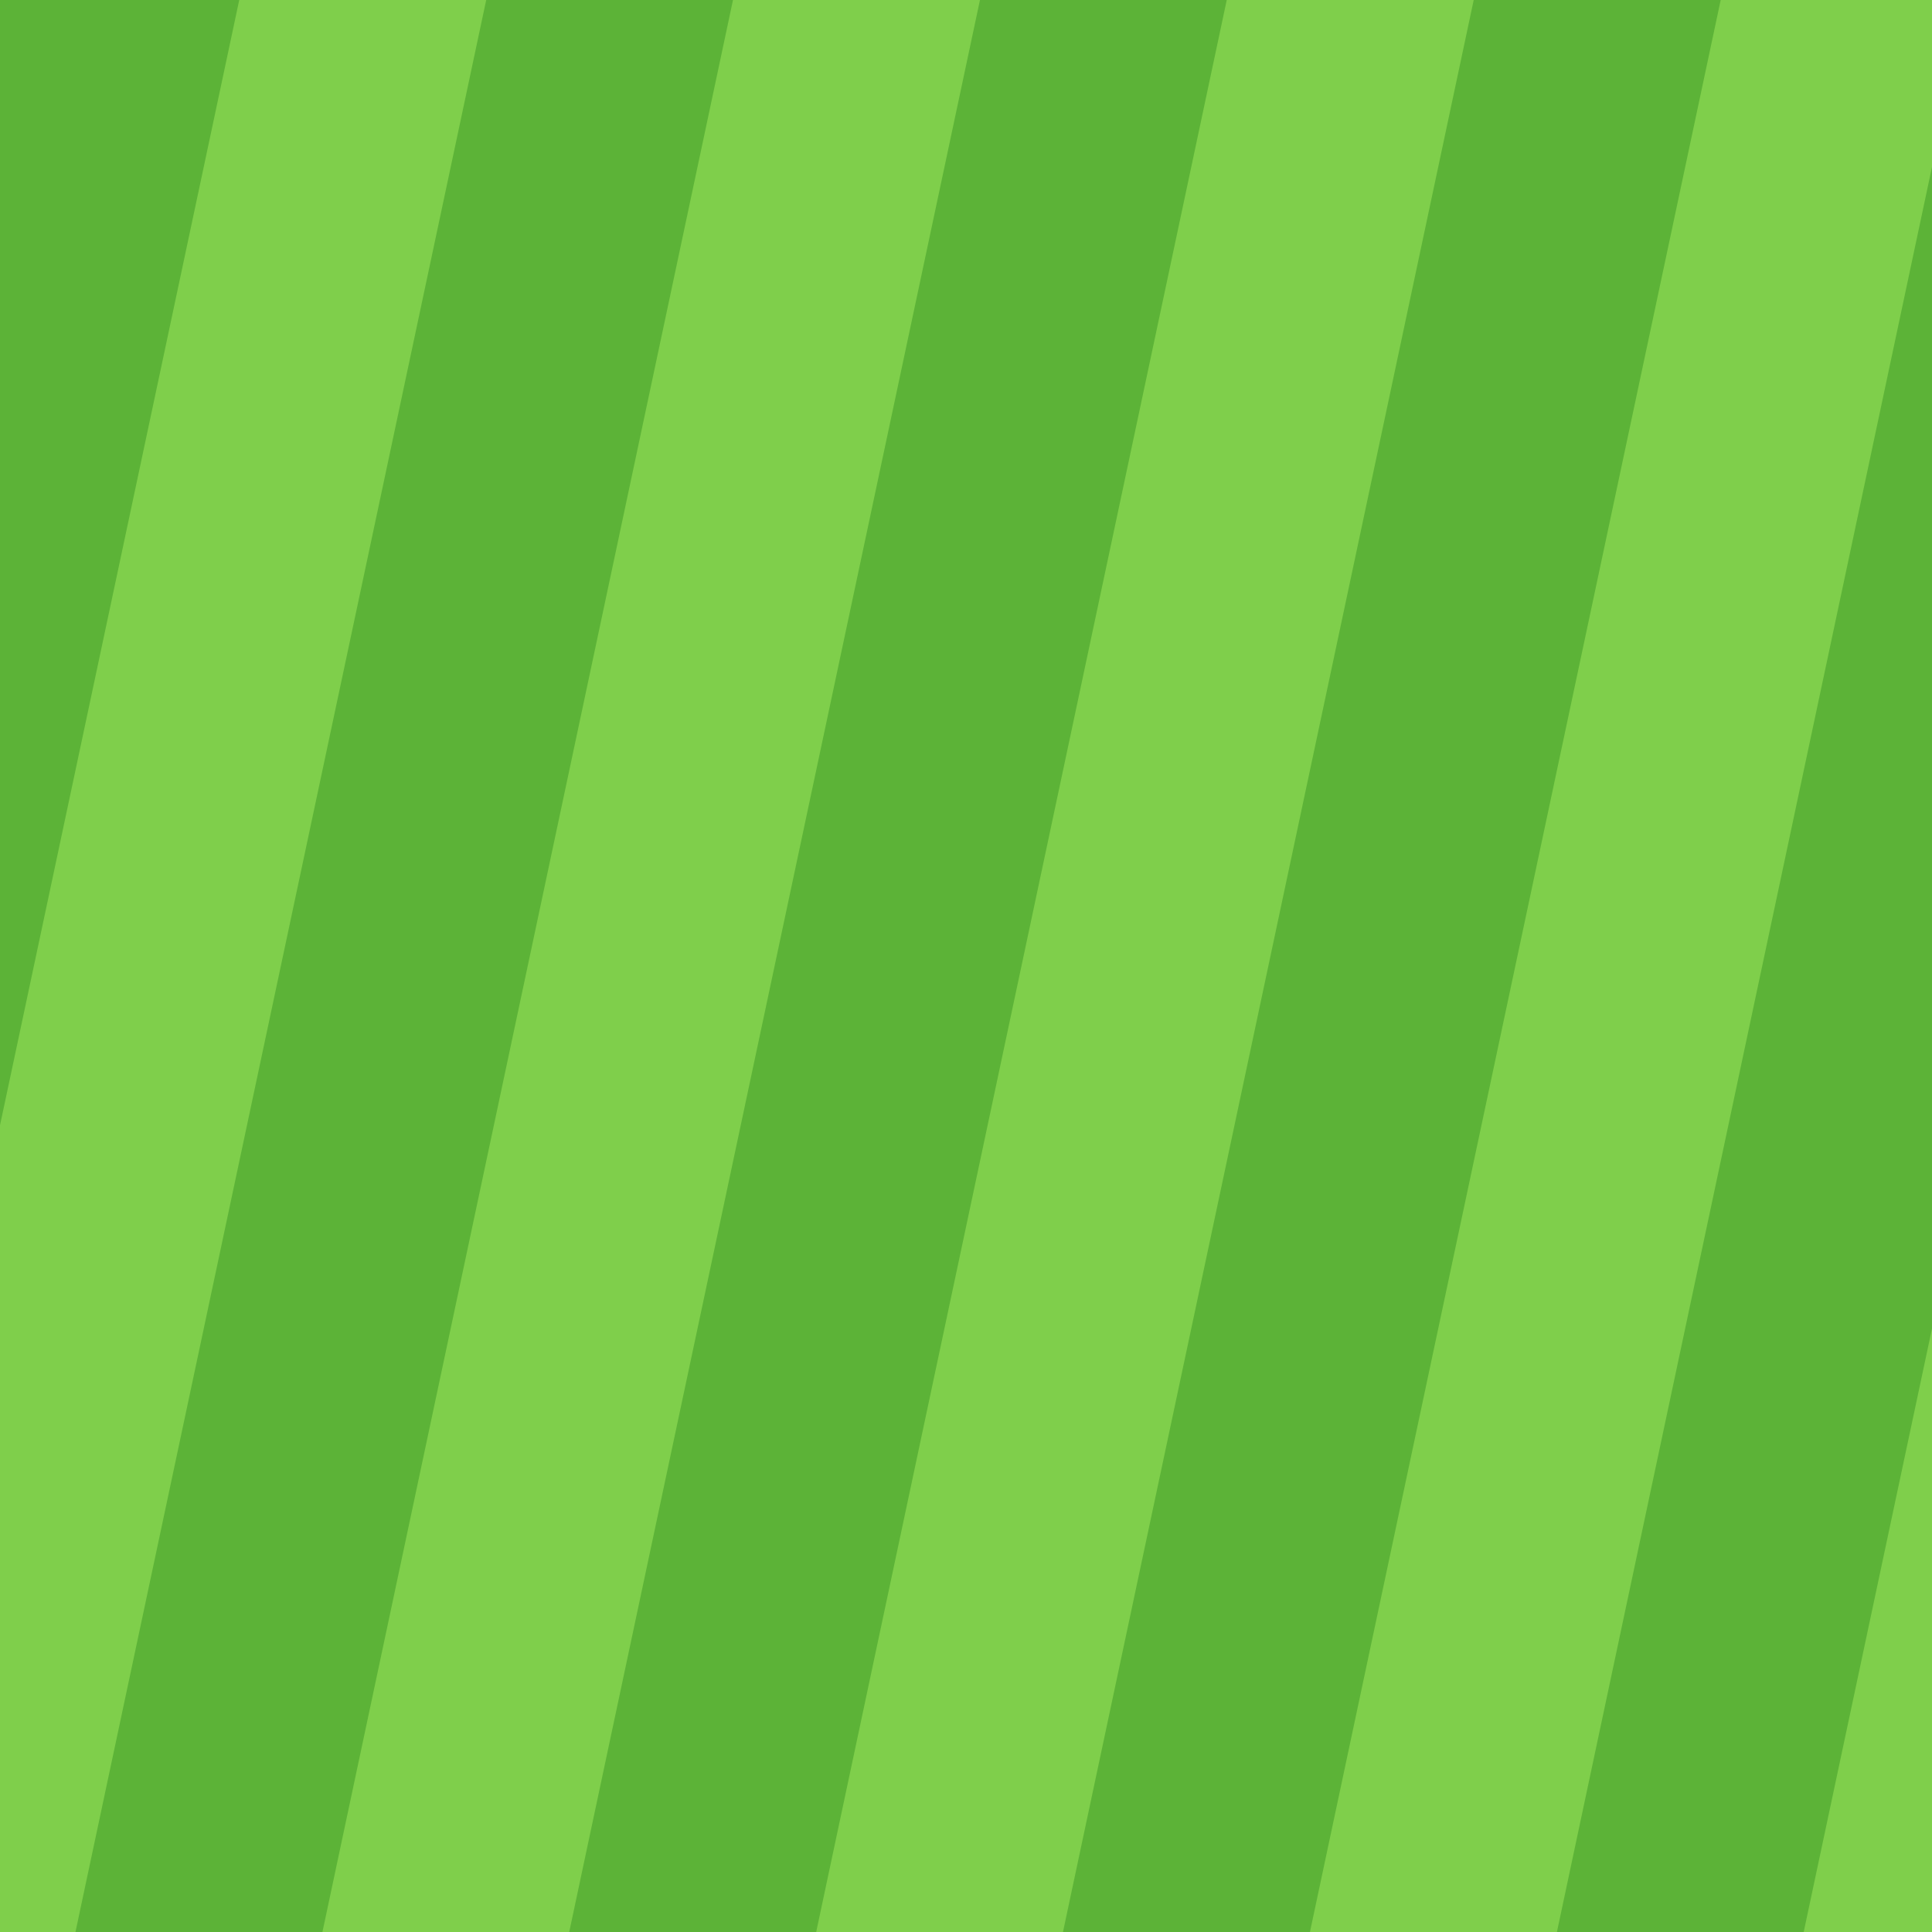
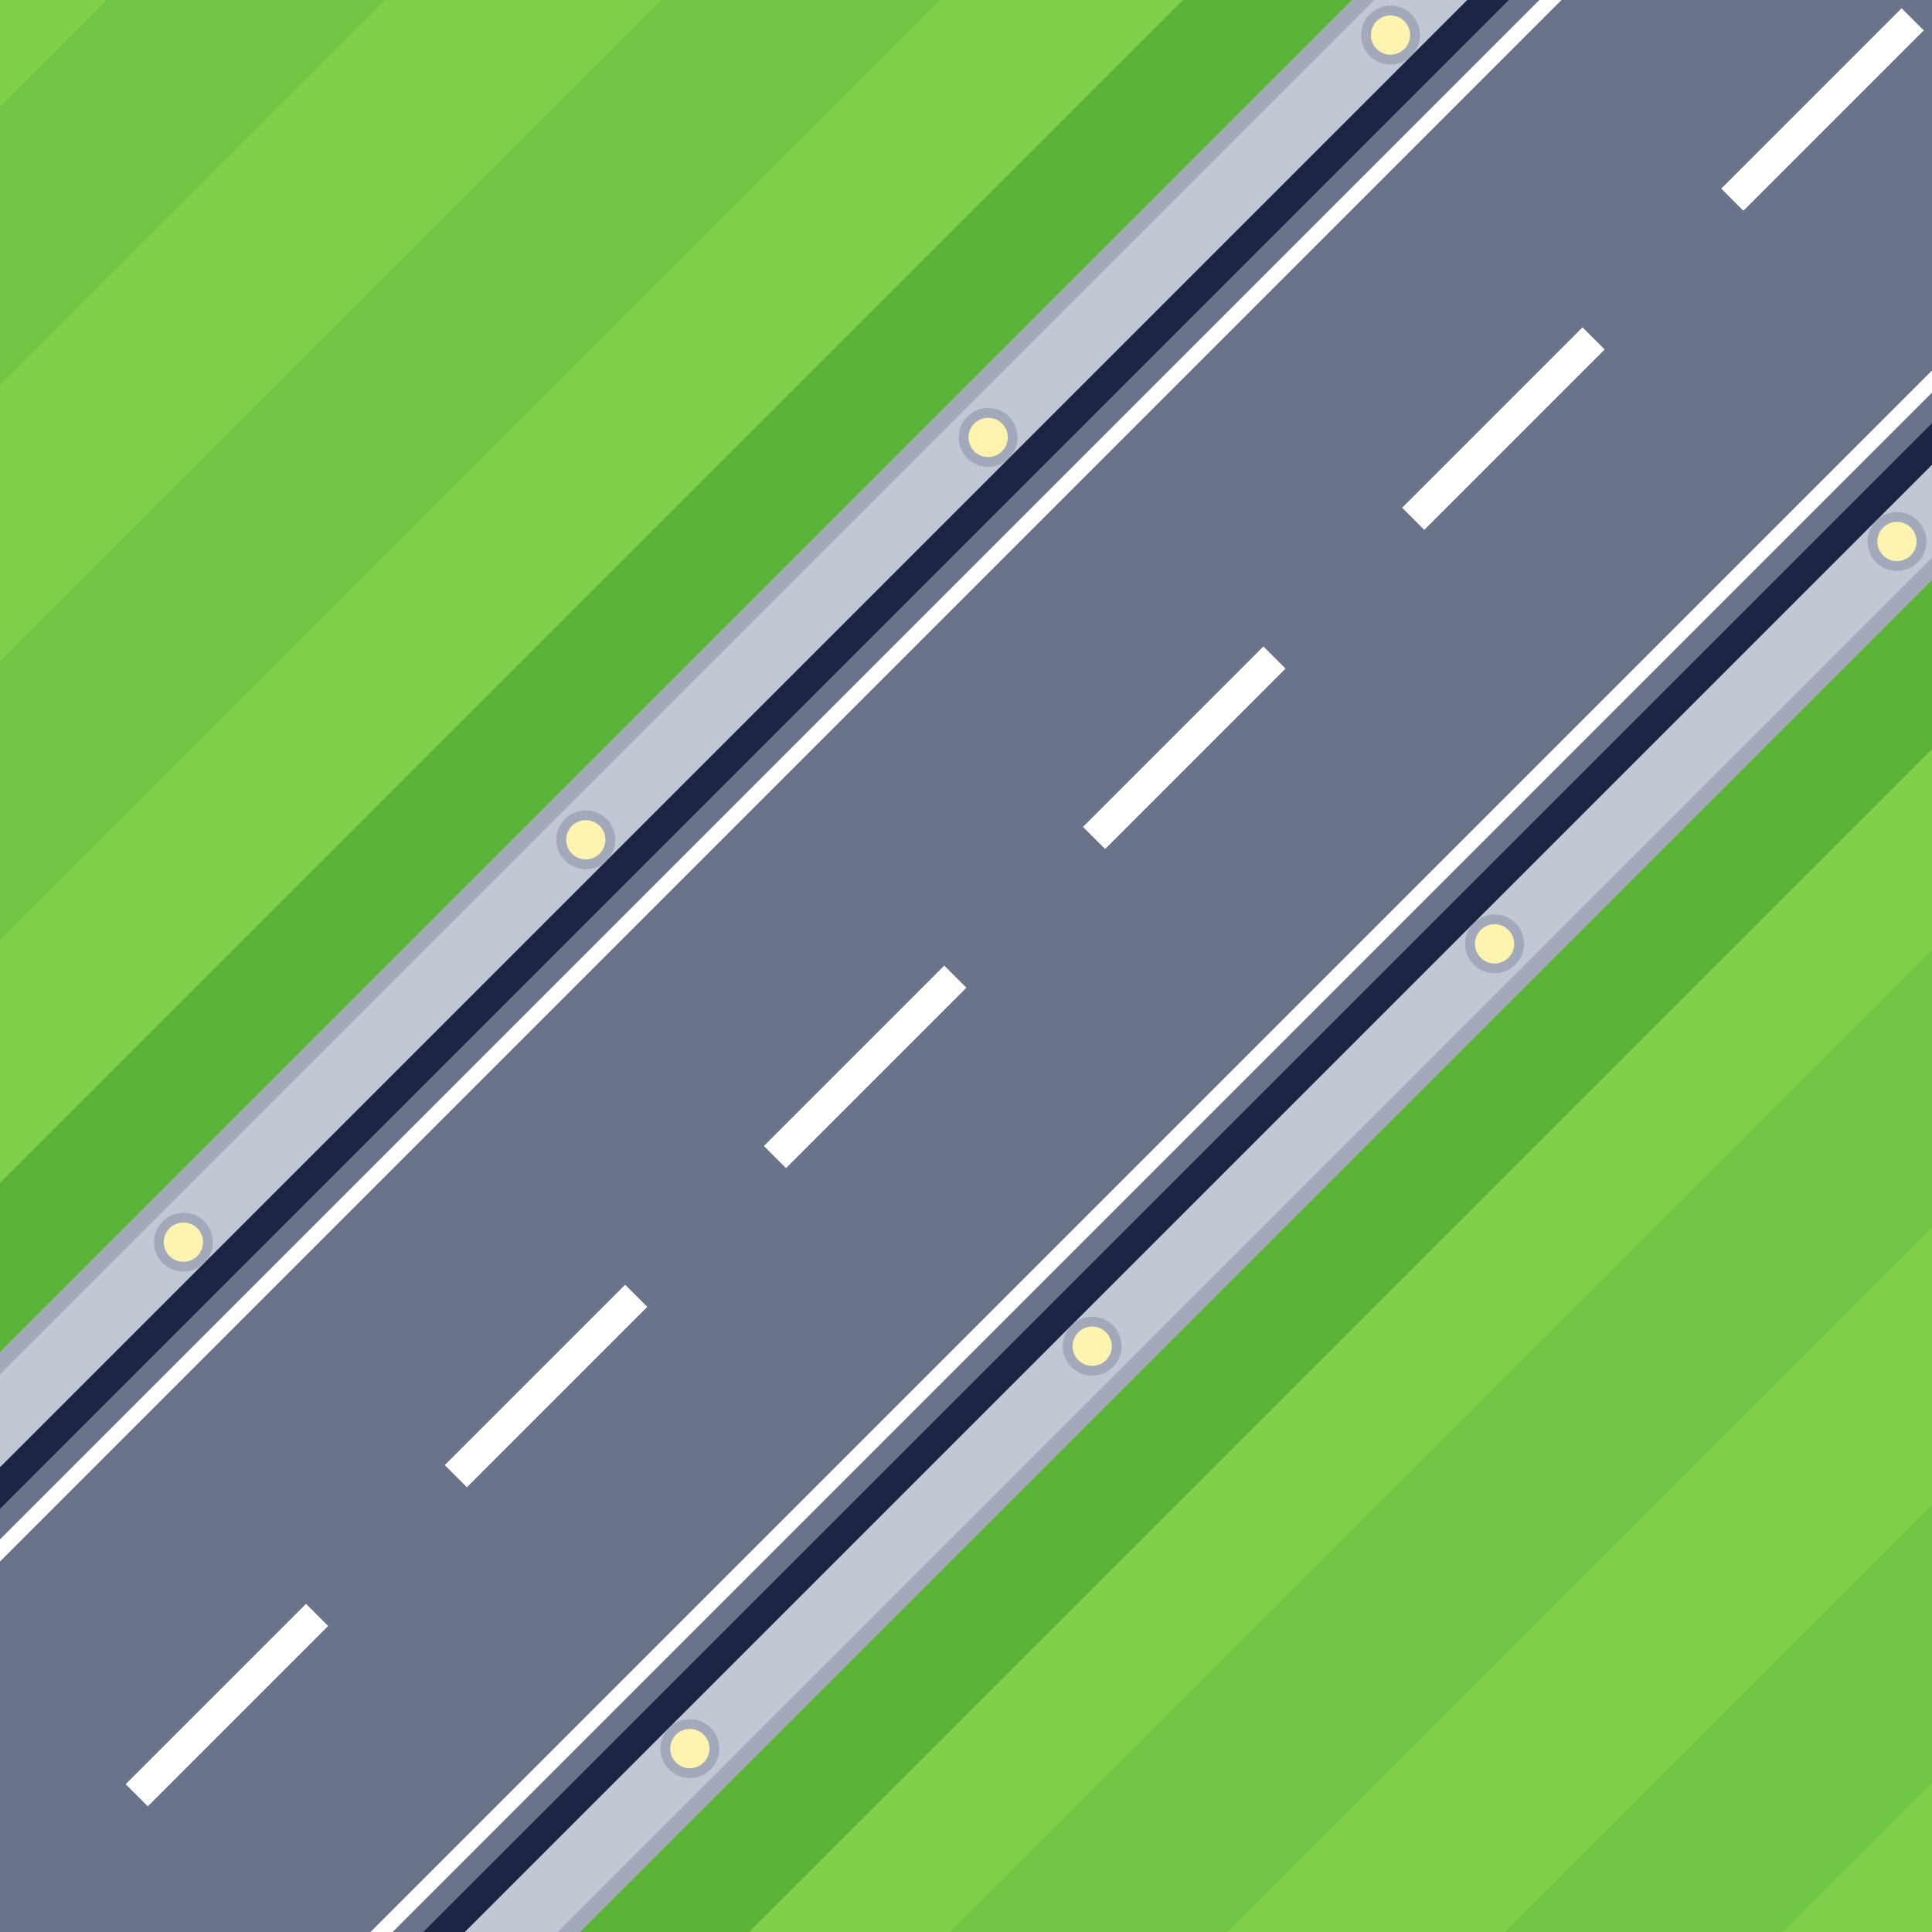
<svg xmlns="http://www.w3.org/2000/svg" viewBox="0 0 1024 1024" width="1024" height="1024">
  <rect width="1024" height="1024" fill="#7fcf4b" />
-   <path fill="#5cb337" d="M-483.4 1024H-352.6L-134.9 0H-265.8z" />
-   <path fill="#5cb337" d="M-221.7 1024H-90.9L126.8 0H-4.1z" />
-   <path fill="#5cb337" d="M40.0 1024H170.9L388.5 0H257.7z" />
-   <path fill="#5cb337" d="M301.7 1024H432.6L650.2 0H519.4z" />
-   <path fill="#5cb337" d="M563.4 1024H694.3L912.0 0H781.1z" />
-   <path fill="#5cb337" d="M825.2 1024H956.0L1173.7 0H1042.8z" />
-   <path fill="#5cb337" d="M1086.9 1024H1217.7L1435.4 0H1304.5z" />
+   <g transform="translate(512 512) rotate(-45)">
+     <rect x="-1100" y="-1100" width="2200" height="104" fill="#71c544" />
+     <rect x="-1100" y="-892" width="2200" height="104" fill="#71c544" />
+     <rect x="-1100" y="-684" width="2200" height="104" fill="#71c544" />
+     <rect x="-1100" y="-476" width="2200" height="104" fill="#71c544" />
+     <rect x="-1100" y="-268" width="2200" height="104" fill="#71c544" />
+     <rect x="-1100" y="-60" width="2200" height="104" fill="#71c544" />
+     <rect x="-1100" y="148" width="2200" height="104" fill="#71c544" />
+     <rect x="-1100" y="356" width="2200" height="104" fill="#71c544" />
+     <rect x="-1100" y="564" width="2200" height="104" fill="#71c544" />
+     <rect x="-1100" y="772" width="2200" height="104" fill="#71c544" />
+     <rect x="-1100" y="980" width="2200" height="104" fill="#71c544" />
+     <rect x="-1100" y="-280.8" width="2200" height="561.6" fill="#5cb337" />
+     <rect x="-1100" y="-213.2" width="2200" height="426.4" fill="#c1c7d3" stroke="#a2a9ba" stroke-width="8.3" />
+     <rect x="-1100" y="-166.4" width="2200" height="332.8" fill="#6a7389" stroke="#1d2545" stroke-width="15.6" />
+     <path d="M-1100 -143.0h2200M-1100 143.0h2200" fill="none" stroke="#ffffff" stroke-width="8.3" />
+     <path d="M-1100 0h2200" fill="none" stroke="#ffffff" stroke-width="16.6" stroke-dasharray="135.2 104.0" />
+     <g fill="#fff3b0" stroke="#a2a9ba" stroke-width="5.2">
+       <circle cx="-1000.0" cy="-189.8" r="13.0" />
+       <circle cx="-1000.0" cy="189.8" r="13.0" />
+       <circle cx="-698.4" cy="-189.8" r="13.0" />
+       <circle cx="-698.4" cy="189.8" r="13.0" />
+       <circle cx="-396.8" cy="-189.8" r="13.0" />
+       <circle cx="-396.8" cy="189.8" r="13.0" />
+       <circle cx="-95.2" cy="-189.8" r="13.0" />
+       <circle cx="-95.2" cy="189.8" r="13.0" />
+       <circle cx="206.4" cy="-189.8" r="13.0" />
+       <circle cx="206.4" cy="189.8" r="13.0" />
+       <circle cx="508.0" cy="-189.8" r="13.0" />
+       <circle cx="508.0" cy="189.8" r="13.0" />
+       <circle cx="809.6" cy="-189.8" r="13.0" />
+       <circle cx="809.6" cy="189.8" r="13.0" />
+     </g>
+   </g>
</svg>
